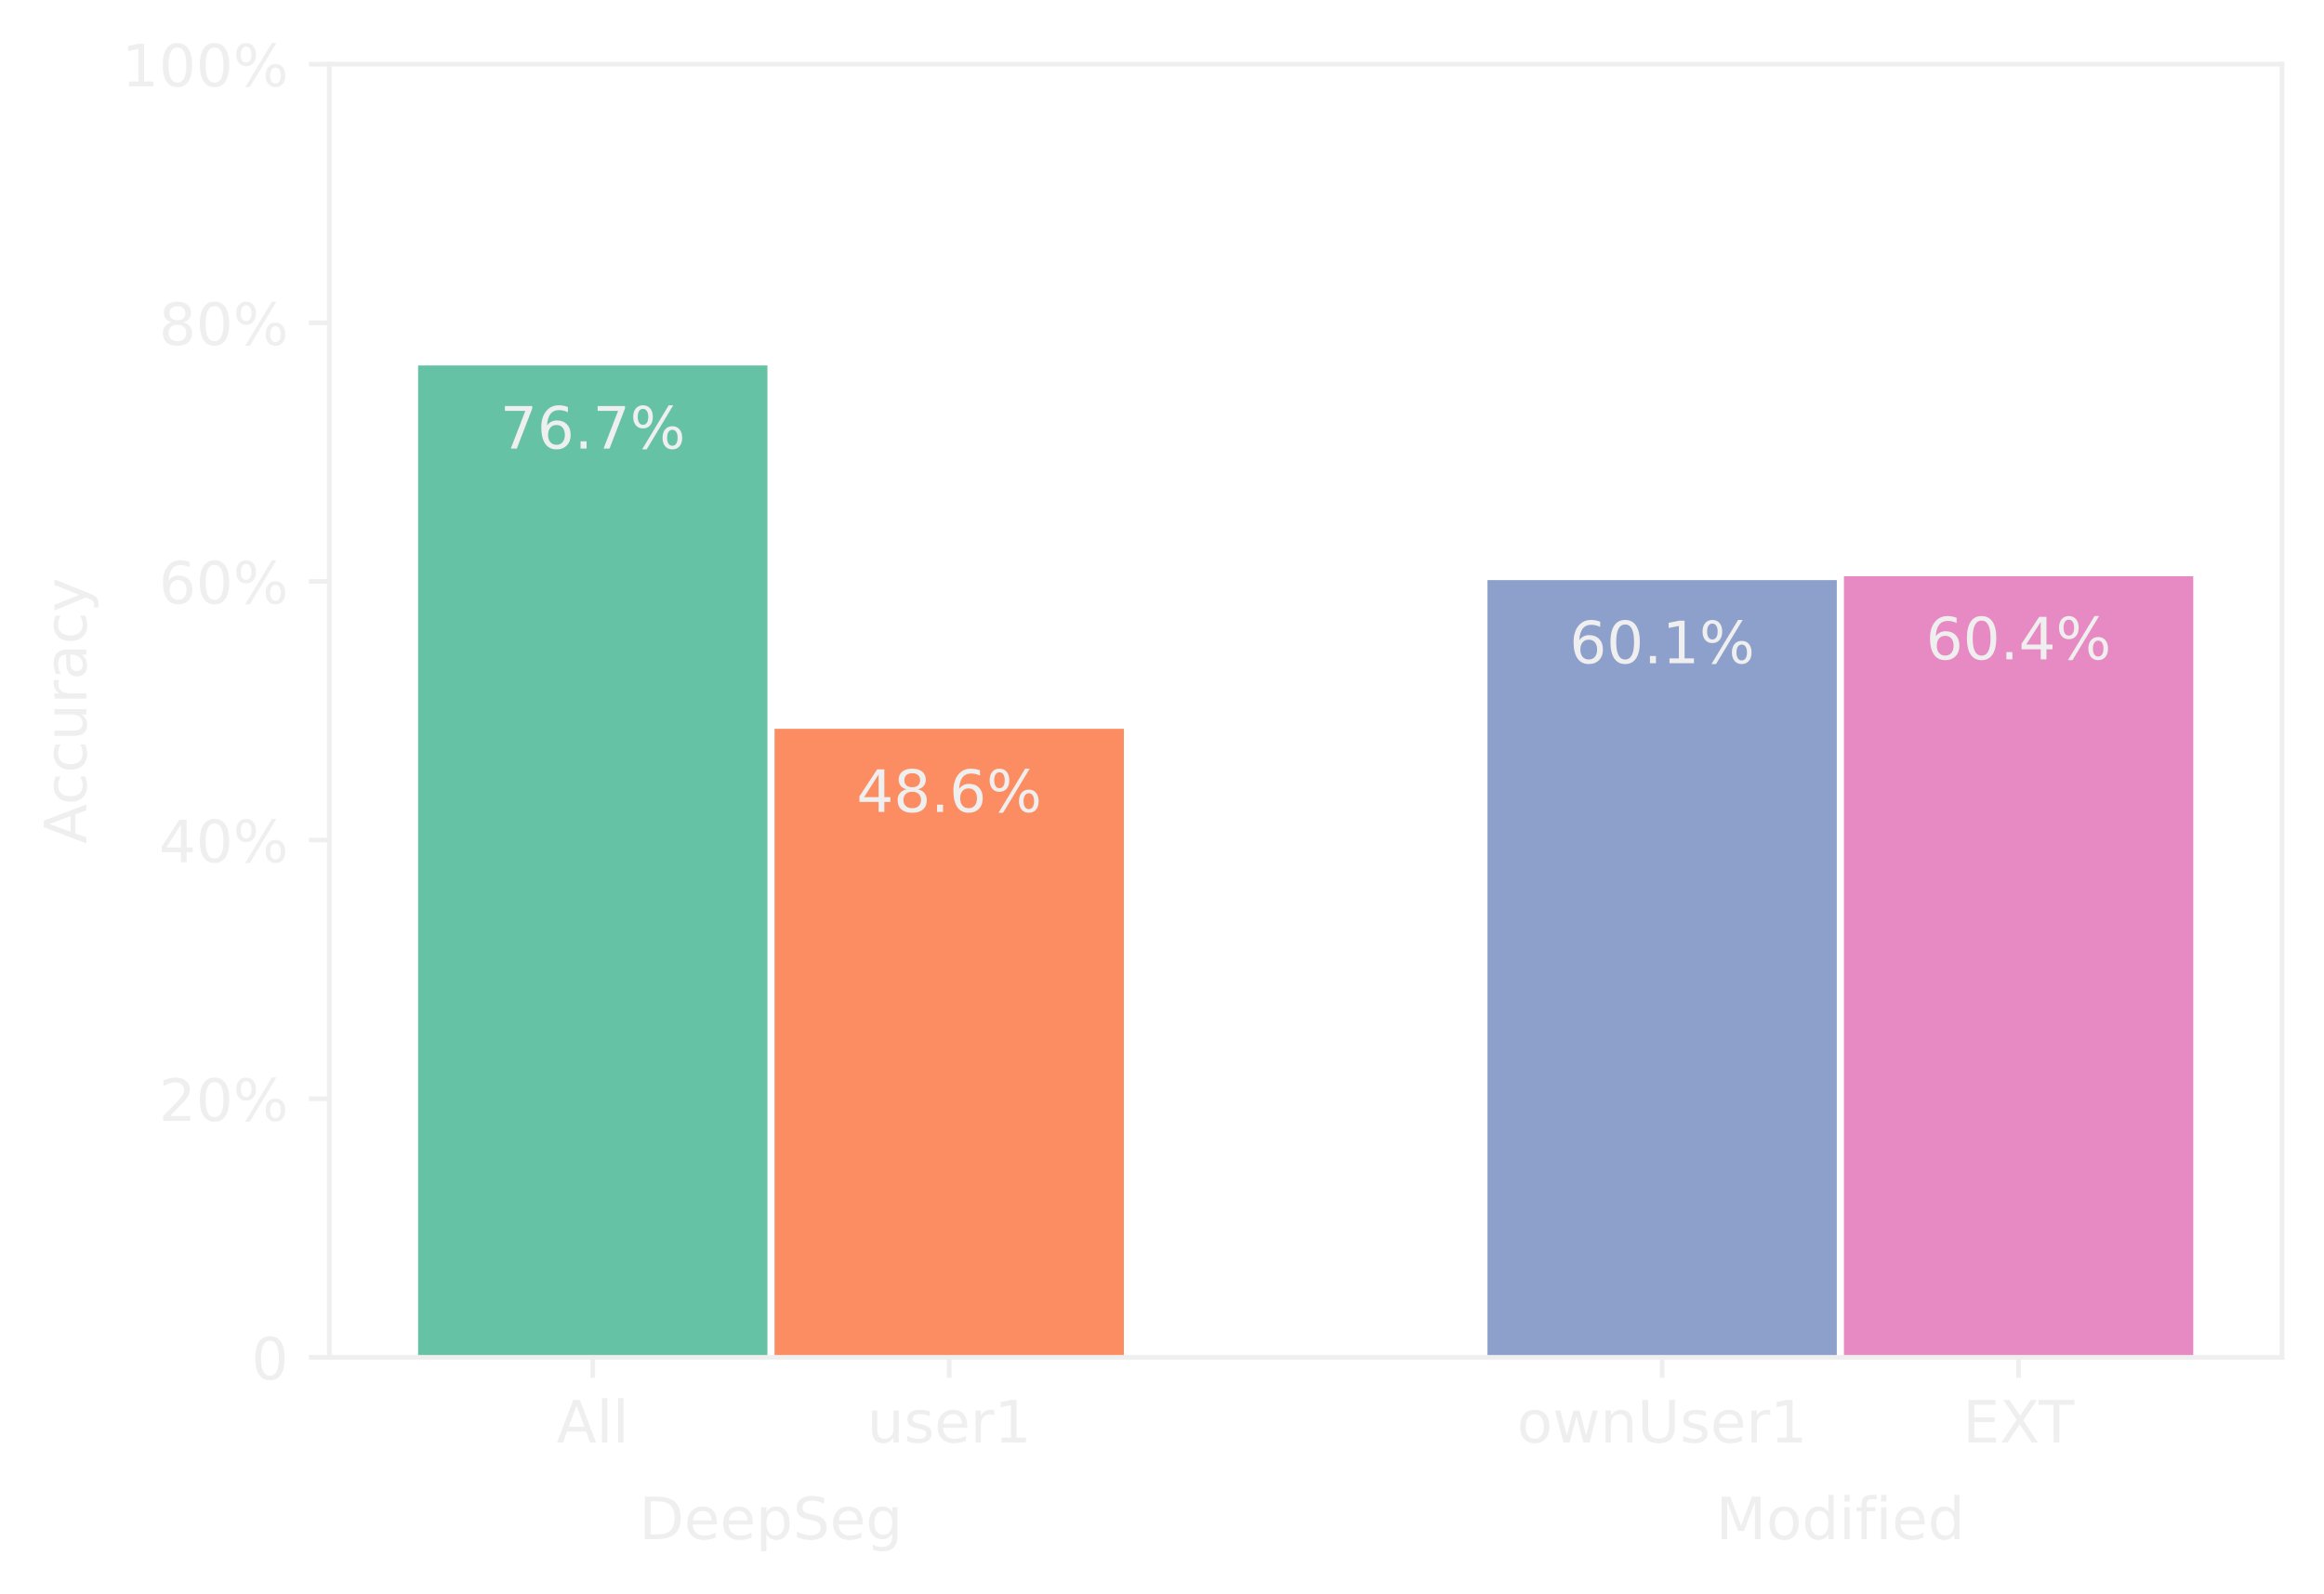
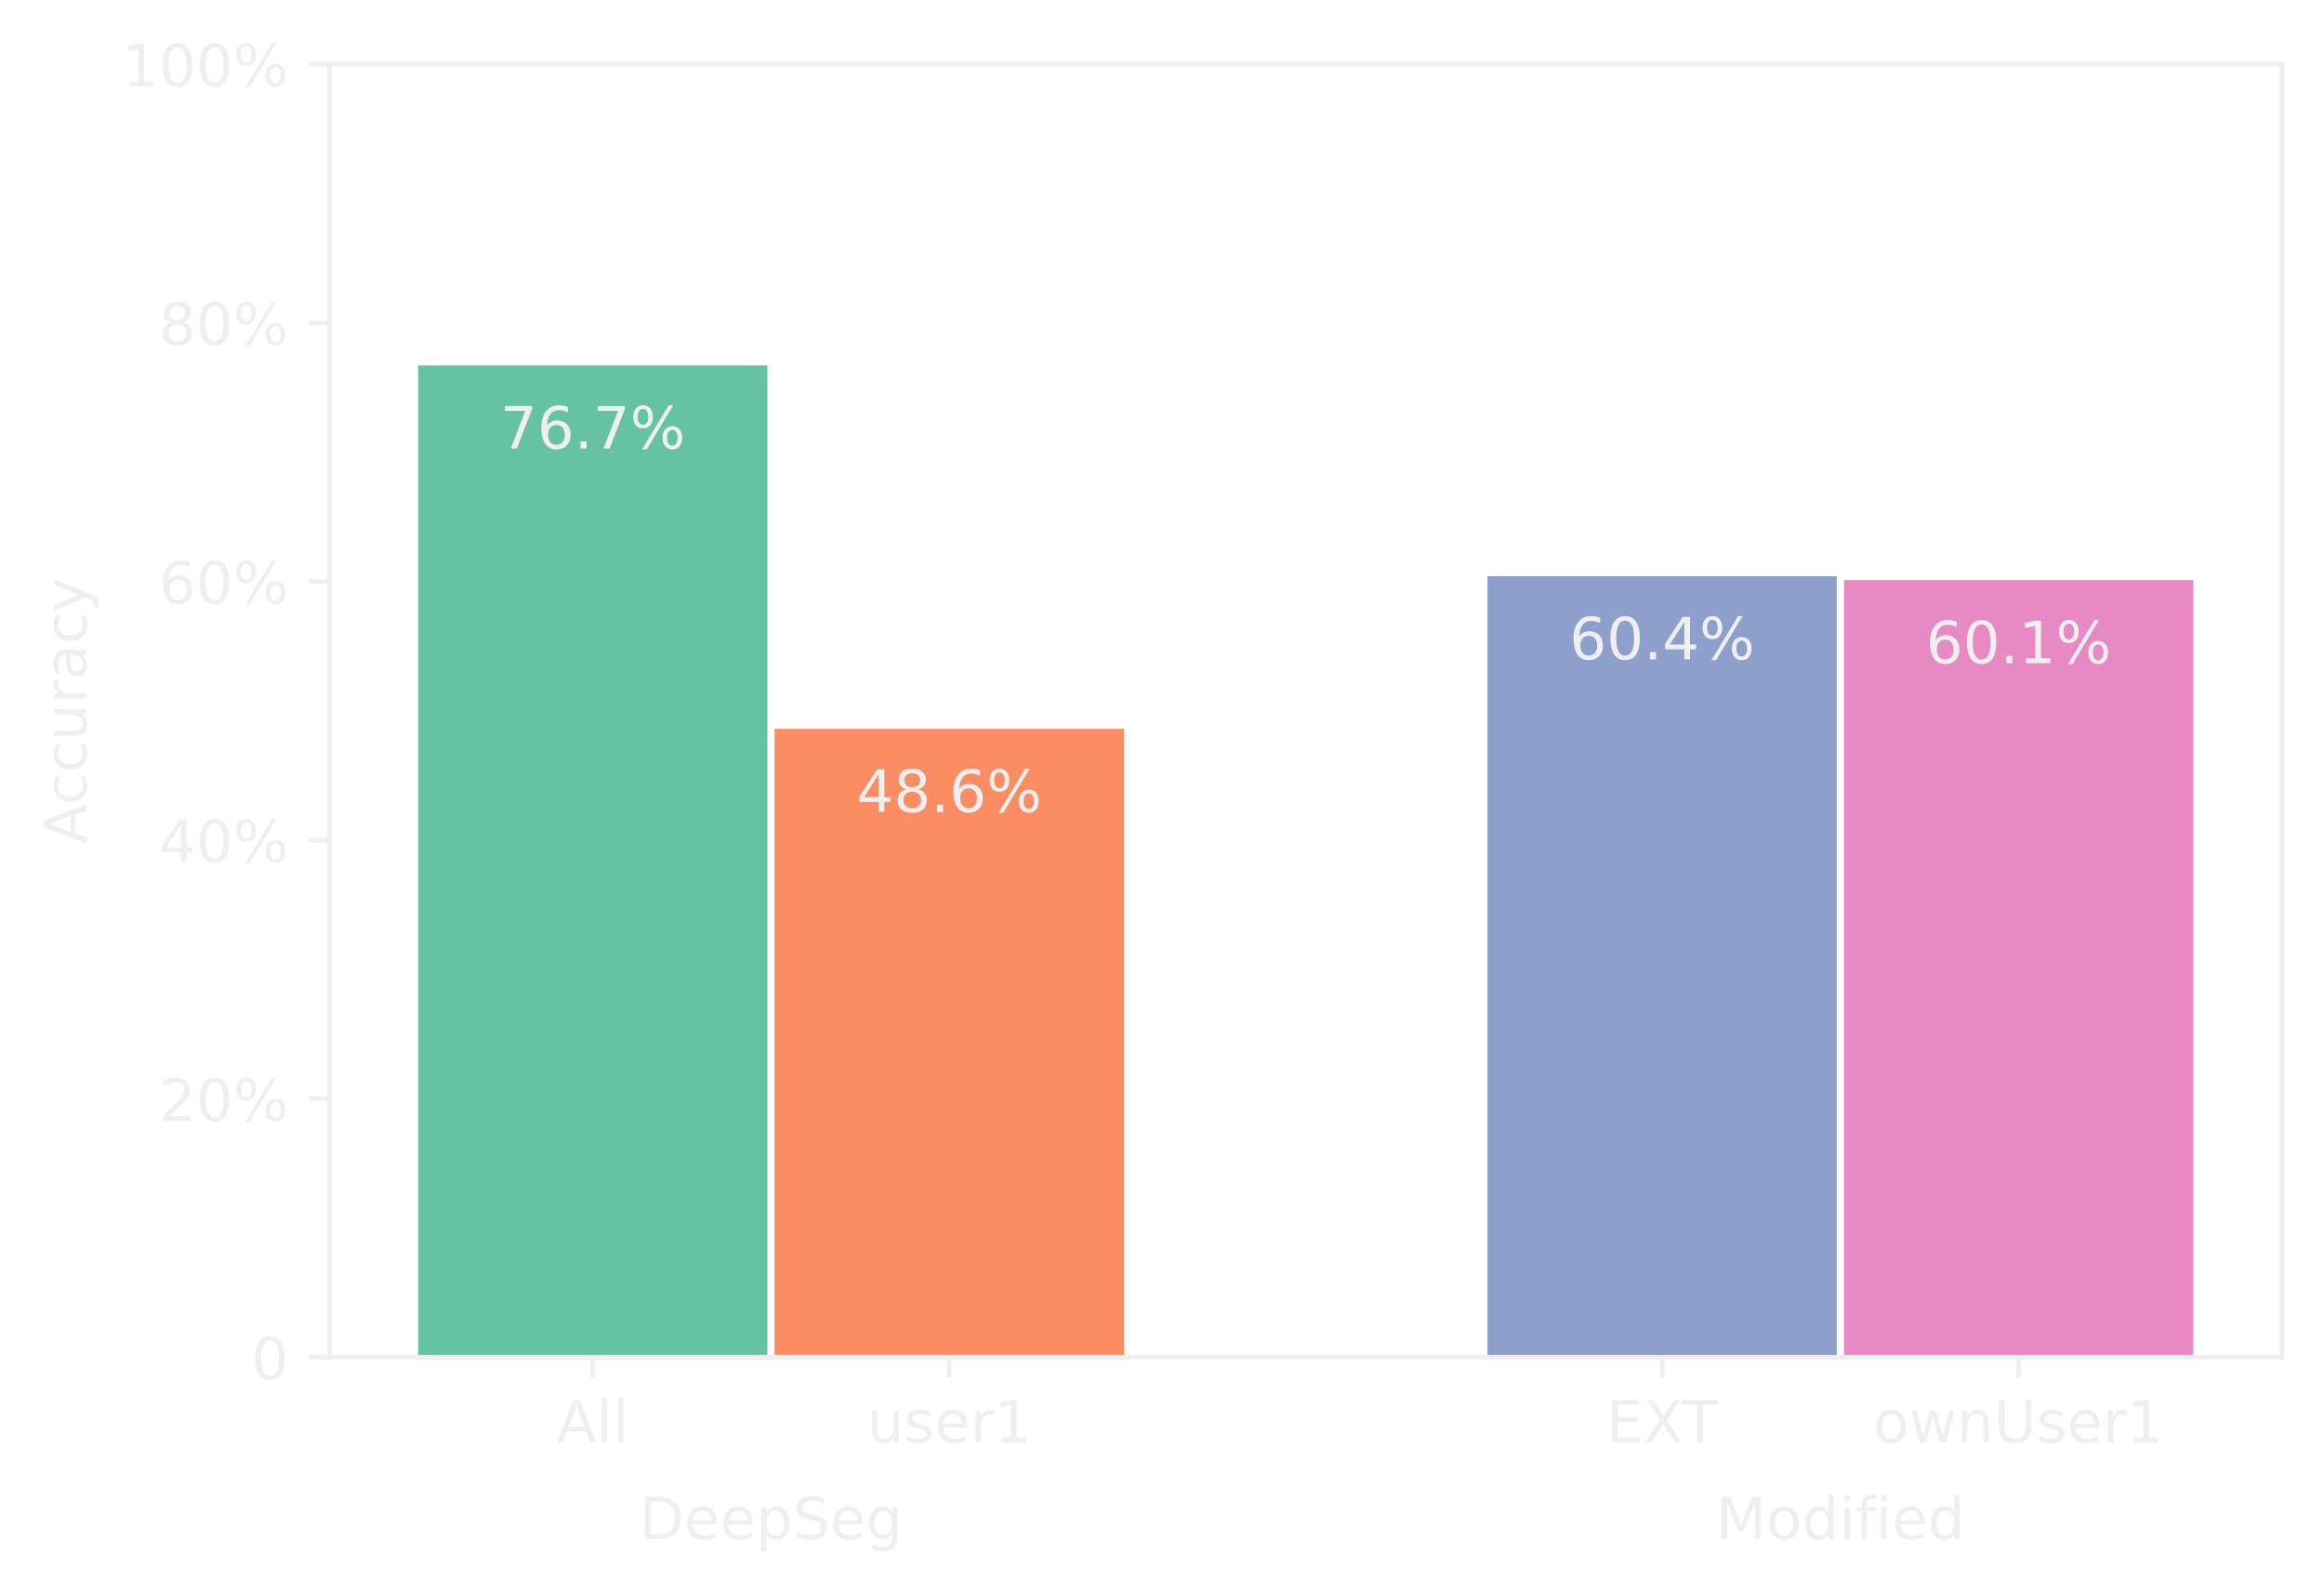
<svg xmlns="http://www.w3.org/2000/svg" xmlns:xlink="http://www.w3.org/1999/xlink" width="398.467pt" height="273.223pt" viewBox="0 0 398.467 273.223" version="1.1">
  <defs>
    <style type="text/css">*{stroke-linejoin: round; stroke-linecap: butt}</style>
  </defs>
  <g id="figure_1">
    <g id="patch_1">
      <path d="M 0 273.223  L 398.467 273.223  L 398.467 0  L 0 0  L 0 273.223  z " style="fill: none" />
    </g>
    <g id="axes_1">
      <g id="patch_2">
        <path d="M 56.467 232.759  L 391.267 232.759  L 391.267 10.999  L 56.467 10.999  L 56.467 232.759  z " style="fill: none" />
      </g>
      <g id="patch_3">
-         <path d="M 71.685 232.759  L 131.58 232.759  L 131.58 62.669  L 71.685 62.669  z " clip-path="url(#p7576f3a1d2)" style="fill: #66c2a5" />
+         <path d="M 71.685 232.759  L 131.58 232.759  L 131.58 62.669  L 71.685 62.669  z " clip-path="url(#pbd9fec1c4c)" style="fill: #66c2a5" />
      </g>
      <g id="patch_4">
-         <path d="M 132.803 232.759  L 192.697 232.759  L 192.697 124.984  L 132.803 124.984  z " clip-path="url(#p7576f3a1d2)" style="fill: #fc8d62" />
+         <path d="M 132.803 232.759  L 192.697 232.759  L 192.697 124.984  L 132.803 124.984  z " clip-path="url(#pbd9fec1c4c)" style="fill: #fc8d62" />
      </g>
      <g id="patch_5">
-         <path d="M 255.037 232.759  L 314.932 232.759  L 314.932 99.481  L 255.037 99.481  z " clip-path="url(#p7576f3a1d2)" style="fill: #8da0cb" />
+         <path d="M 255.037 232.759  L 314.932 232.759  L 314.932 98.816  L 255.037 98.816  z " clip-path="url(#pbd9fec1c4c)" style="fill: #8da0cb" />
      </g>
      <g id="patch_6">
-         <path d="M 316.154 232.759  L 376.049 232.759  L 376.049 98.816  L 316.154 98.816  z " clip-path="url(#p7576f3a1d2)" style="fill: #e78ac3" />
+         <path d="M 316.154 232.759  L 376.049 232.759  L 376.049 99.481  L 316.154 99.481  z " clip-path="url(#pbd9fec1c4c)" style="fill: #e78ac3" />
      </g>
      <g id="matplotlib.axis_1">
        <g id="xtick_1">
          <g id="line2d_1">
            <defs>
-               <path id="m9a7ffd6e57" d="M 0 0  L 0 3.5  " style="stroke: #efefef; stroke-width: 0.8" />
+               <path id="m634dc40b06" d="M 0 0  L 0 3.5  " style="stroke: #efefef; stroke-width: 0.8" />
            </defs>
            <g>
-               <use xlink:href="#m9a7ffd6e57" x="101.633" y="232.759" style="fill: #efefef; stroke: #efefef; stroke-width: 0.8" />
+               <use xlink:href="#m634dc40b06" x="101.633" y="232.759" style="fill: #efefef; stroke: #efefef; stroke-width: 0.8" />
            </g>
          </g>
          <g id="text_1">
            <g style="fill: #efefef" transform="translate(95.43436 247.3577) scale(0.1 -0.1)">
              <defs>
                <path id="DejaVuSans-41" d="M 2188 4044  L 1331 1722  L 3047 1722  L 2188 4044  z M 1831 4666  L 2547 4666  L 4325 0  L 3669 0  L 3244 1197  L 1141 1197  L 716 0  L 50 0  L 1831 4666  z " transform="scale(0.015625)" />
                <path id="DejaVuSans-6c" d="M 603 4863  L 1178 4863  L 1178 0  L 603 0  L 603 4863  z " transform="scale(0.015625)" />
              </defs>
              <use xlink:href="#DejaVuSans-41" />
              <use xlink:href="#DejaVuSans-6c" x="68.408" />
              <use xlink:href="#DejaVuSans-6c" x="96.191" />
            </g>
          </g>
        </g>
        <g id="xtick_2">
          <g id="line2d_2">
            <g>
-               <use xlink:href="#m9a7ffd6e57" x="162.75" y="232.759" style="fill: #efefef; stroke: #efefef; stroke-width: 0.8" />
+               <use xlink:href="#m634dc40b06" x="162.75" y="232.759" style="fill: #efefef; stroke: #efefef; stroke-width: 0.8" />
            </g>
          </g>
          <g id="text_2">
            <g style="fill: #efefef" transform="translate(148.6633 247.3577) scale(0.1 -0.1)">
              <defs>
                <path id="DejaVuSans-75" d="M 544 1381  L 544 3500  L 1119 3500  L 1119 1403  Q 1119 906 1312 657  Q 1506 409 1894 409  Q 2359 409 2629 706  Q 2900 1003 2900 1516  L 2900 3500  L 3475 3500  L 3475 0  L 2900 0  L 2900 538  Q 2691 219 2414 64  Q 2138 -91 1772 -91  Q 1169 -91 856 284  Q 544 659 544 1381  z M 1991 3584  L 1991 3584  z " transform="scale(0.015625)" />
                <path id="DejaVuSans-73" d="M 2834 3397  L 2834 2853  Q 2591 2978 2328 3040  Q 2066 3103 1784 3103  Q 1356 3103 1142 2972  Q 928 2841 928 2578  Q 928 2378 1081 2264  Q 1234 2150 1697 2047  L 1894 2003  Q 2506 1872 2764 1633  Q 3022 1394 3022 966  Q 3022 478 2636 193  Q 2250 -91 1575 -91  Q 1294 -91 989 -36  Q 684 19 347 128  L 347 722  Q 666 556 975 473  Q 1284 391 1588 391  Q 1994 391 2212 530  Q 2431 669 2431 922  Q 2431 1156 2273 1281  Q 2116 1406 1581 1522  L 1381 1569  Q 847 1681 609 1914  Q 372 2147 372 2553  Q 372 3047 722 3315  Q 1072 3584 1716 3584  Q 2034 3584 2315 3537  Q 2597 3491 2834 3397  z " transform="scale(0.015625)" />
                <path id="DejaVuSans-65" d="M 3597 1894  L 3597 1613  L 953 1613  Q 991 1019 1311 708  Q 1631 397 2203 397  Q 2534 397 2845 478  Q 3156 559 3463 722  L 3463 178  Q 3153 47 2828 -22  Q 2503 -91 2169 -91  Q 1331 -91 842 396  Q 353 884 353 1716  Q 353 2575 817 3079  Q 1281 3584 2069 3584  Q 2775 3584 3186 3129  Q 3597 2675 3597 1894  z M 3022 2063  Q 3016 2534 2758 2815  Q 2500 3097 2075 3097  Q 1594 3097 1305 2825  Q 1016 2553 972 2059  L 3022 2063  z " transform="scale(0.015625)" />
                <path id="DejaVuSans-72" d="M 2631 2963  Q 2534 3019 2420 3045  Q 2306 3072 2169 3072  Q 1681 3072 1420 2755  Q 1159 2438 1159 1844  L 1159 0  L 581 0  L 581 3500  L 1159 3500  L 1159 2956  Q 1341 3275 1631 3429  Q 1922 3584 2338 3584  Q 2397 3584 2469 3576  Q 2541 3569 2628 3553  L 2631 2963  z " transform="scale(0.015625)" />
                <path id="DejaVuSans-31" d="M 794 531  L 1825 531  L 1825 4091  L 703 3866  L 703 4441  L 1819 4666  L 2450 4666  L 2450 531  L 3481 531  L 3481 0  L 794 0  L 794 531  z " transform="scale(0.015625)" />
              </defs>
              <use xlink:href="#DejaVuSans-75" />
              <use xlink:href="#DejaVuSans-73" x="63.379" />
              <use xlink:href="#DejaVuSans-65" x="115.479" />
              <use xlink:href="#DejaVuSans-72" x="177.002" />
              <use xlink:href="#DejaVuSans-31" x="218.115" />
            </g>
          </g>
        </g>
        <g id="xtick_3">
          <g id="line2d_3">
            <g>
-               <use xlink:href="#m9a7ffd6e57" x="284.984" y="232.759" style="fill: #efefef; stroke: #efefef; stroke-width: 0.8" />
+               <use xlink:href="#m634dc40b06" x="284.984" y="232.759" style="fill: #efefef; stroke: #efefef; stroke-width: 0.8" />
            </g>
          </g>
          <g id="text_3">
-             <g style="fill: #efefef" transform="translate(260.0899 247.3577) scale(0.1 -0.1)">
+             <g style="fill: #efefef" transform="translate(275.4336 247.3577) scale(0.1 -0.1)">
+               <defs>
+                 <path id="DejaVuSans-45" d="M 628 4666  L 3578 4666  L 3578 4134  L 1259 4134  L 1259 2753  L 3481 2753  L 3481 2222  L 1259 2222  L 1259 531  L 3634 531  L 3634 0  L 628 0  L 628 4666  z " transform="scale(0.015625)" />
+                 <path id="DejaVuSans-58" d="M 403 4666  L 1081 4666  L 2241 2931  L 3406 4666  L 4084 4666  L 2584 2425  L 4184 0  L 3506 0  L 2194 1984  L 872 0  L 191 0  L 1856 2491  L 403 4666  z " transform="scale(0.015625)" />
+                 <path id="DejaVuSans-54" d="M -19 4666  L 3928 4666  L 3928 4134  L 2272 4134  L 2272 0  L 1638 0  L 1638 4134  L -19 4134  L -19 4666  z " transform="scale(0.015625)" />
+               </defs>
+               <use xlink:href="#DejaVuSans-45" />
+               <use xlink:href="#DejaVuSans-58" x="63.184" />
+               <use xlink:href="#DejaVuSans-54" x="129.939" />
+             </g>
+           </g>
+         </g>
+         <g id="xtick_4">
+           <g id="line2d_4">
+             <g>
+               <use xlink:href="#m634dc40b06" x="346.102" y="232.759" style="fill: #efefef; stroke: #efefef; stroke-width: 0.8" />
+             </g>
+           </g>
+           <g id="text_4">
+             <g style="fill: #efefef" transform="translate(321.207 247.3577) scale(0.1 -0.1)">
              <defs>
                <path id="DejaVuSans-6f" d="M 1959 3097  Q 1497 3097 1228 2736  Q 959 2375 959 1747  Q 959 1119 1226 758  Q 1494 397 1959 397  Q 2419 397 2687 759  Q 2956 1122 2956 1747  Q 2956 2369 2687 2733  Q 2419 3097 1959 3097  z M 1959 3584  Q 2709 3584 3137 3096  Q 3566 2609 3566 1747  Q 3566 888 3137 398  Q 2709 -91 1959 -91  Q 1206 -91 779 398  Q 353 888 353 1747  Q 353 2609 779 3096  Q 1206 3584 1959 3584  z " transform="scale(0.015625)" />
                <path id="DejaVuSans-77" d="M 269 3500  L 844 3500  L 1563 769  L 2278 3500  L 2956 3500  L 3675 769  L 4391 3500  L 4966 3500  L 4050 0  L 3372 0  L 2619 2869  L 1863 0  L 1184 0  L 269 3500  z " transform="scale(0.015625)" />
                <path id="DejaVuSans-6e" d="M 3513 2113  L 3513 0  L 2938 0  L 2938 2094  Q 2938 2591 2744 2837  Q 2550 3084 2163 3084  Q 1697 3084 1428 2787  Q 1159 2491 1159 1978  L 1159 0  L 581 0  L 581 3500  L 1159 3500  L 1159 2956  Q 1366 3272 1645 3428  Q 1925 3584 2291 3584  Q 2894 3584 3203 3211  Q 3513 2838 3513 2113  z " transform="scale(0.015625)" />
                <path id="DejaVuSans-55" d="M 556 4666  L 1191 4666  L 1191 1831  Q 1191 1081 1462 751  Q 1734 422 2344 422  Q 2950 422 3222 751  Q 3494 1081 3494 1831  L 3494 4666  L 4128 4666  L 4128 1753  Q 4128 841 3676 375  Q 3225 -91 2344 -91  Q 1459 -91 1007 375  Q 556 841 556 1753  L 556 4666  z " transform="scale(0.015625)" />
              </defs>
              <use xlink:href="#DejaVuSans-6f" />
              <use xlink:href="#DejaVuSans-77" x="61.182" />
              <use xlink:href="#DejaVuSans-6e" x="142.969" />
              <use xlink:href="#DejaVuSans-55" x="206.348" />
              <use xlink:href="#DejaVuSans-73" x="279.541" />
              <use xlink:href="#DejaVuSans-65" x="331.641" />
              <use xlink:href="#DejaVuSans-72" x="393.164" />
              <use xlink:href="#DejaVuSans-31" x="434.277" />
            </g>
          </g>
        </g>
-         <g id="xtick_4">
-           <g id="line2d_4">
-             <g>
-               <use xlink:href="#m9a7ffd6e57" x="346.102" y="232.759" style="fill: #efefef; stroke: #efefef; stroke-width: 0.8" />
-             </g>
-           </g>
-           <g id="text_4">
-             <g style="fill: #efefef" transform="translate(336.5508 247.3577) scale(0.1 -0.1)">
-               <defs>
-                 <path id="DejaVuSans-45" d="M 628 4666  L 3578 4666  L 3578 4134  L 1259 4134  L 1259 2753  L 3481 2753  L 3481 2222  L 1259 2222  L 1259 531  L 3634 531  L 3634 0  L 628 0  L 628 4666  z " transform="scale(0.015625)" />
-                 <path id="DejaVuSans-58" d="M 403 4666  L 1081 4666  L 2241 2931  L 3406 4666  L 4084 4666  L 2584 2425  L 4184 0  L 3506 0  L 2194 1984  L 872 0  L 191 0  L 1856 2491  L 403 4666  z " transform="scale(0.015625)" />
-                 <path id="DejaVuSans-54" d="M -19 4666  L 3928 4666  L 3928 4134  L 2272 4134  L 2272 0  L 1638 0  L 1638 4134  L -19 4134  L -19 4666  z " transform="scale(0.015625)" />
-               </defs>
-               <use xlink:href="#DejaVuSans-45" />
-               <use xlink:href="#DejaVuSans-58" x="63.184" />
-               <use xlink:href="#DejaVuSans-54" x="129.939" />
-             </g>
-           </g>
-         </g>
      </g>
      <g id="matplotlib.axis_2">
        <g id="ytick_1">
          <g id="line2d_5">
            <defs>
-               <path id="mdb0d9bb4c4" d="M 0 0  L -3.5 0  " style="stroke: #efefef; stroke-width: 0.8" />
+               <path id="m11c9fe4914" d="M 0 0  L -3.5 0  " style="stroke: #efefef; stroke-width: 0.8" />
            </defs>
            <g>
-               <use xlink:href="#mdb0d9bb4c4" x="56.467" y="232.759" style="fill: #efefef; stroke: #efefef; stroke-width: 0.8" />
+               <use xlink:href="#m11c9fe4914" x="56.467" y="232.759" style="fill: #efefef; stroke: #efefef; stroke-width: 0.8" />
            </g>
          </g>
          <g id="text_5">
            <g style="fill: #efefef" transform="translate(43.10469 236.5584) scale(0.1 -0.1)">
              <defs>
                <path id="DejaVuSans-30" d="M 2034 4250  Q 1547 4250 1301 3770  Q 1056 3291 1056 2328  Q 1056 1369 1301 889  Q 1547 409 2034 409  Q 2525 409 2770 889  Q 3016 1369 3016 2328  Q 3016 3291 2770 3770  Q 2525 4250 2034 4250  z M 2034 4750  Q 2819 4750 3233 4129  Q 3647 3509 3647 2328  Q 3647 1150 3233 529  Q 2819 -91 2034 -91  Q 1250 -91 836 529  Q 422 1150 422 2328  Q 422 3509 836 4129  Q 1250 4750 2034 4750  z " transform="scale(0.015625)" />
              </defs>
              <use xlink:href="#DejaVuSans-30" />
            </g>
          </g>
        </g>
        <g id="ytick_2">
          <g id="line2d_6">
            <g>
-               <use xlink:href="#mdb0d9bb4c4" x="56.467" y="188.407" style="fill: #efefef; stroke: #efefef; stroke-width: 0.8" />
+               <use xlink:href="#m11c9fe4914" x="56.467" y="188.407" style="fill: #efefef; stroke: #efefef; stroke-width: 0.8" />
            </g>
          </g>
          <g id="text_6">
            <g style="fill: #efefef" transform="translate(27.24063 192.2064) scale(0.1 -0.1)">
              <defs>
                <path id="DejaVuSans-32" d="M 1228 531  L 3431 531  L 3431 0  L 469 0  L 469 531  Q 828 903 1448 1529  Q 2069 2156 2228 2338  Q 2531 2678 2651 2914  Q 2772 3150 2772 3378  Q 2772 3750 2511 3984  Q 2250 4219 1831 4219  Q 1534 4219 1204 4116  Q 875 4013 500 3803  L 500 4441  Q 881 4594 1212 4672  Q 1544 4750 1819 4750  Q 2544 4750 2975 4387  Q 3406 4025 3406 3419  Q 3406 3131 3298 2873  Q 3191 2616 2906 2266  Q 2828 2175 2409 1742  Q 1991 1309 1228 531  z " transform="scale(0.015625)" />
                <path id="DejaVuSans-25" d="M 4653 2053  Q 4381 2053 4226 1822  Q 4072 1591 4072 1178  Q 4072 772 4226 539  Q 4381 306 4653 306  Q 4919 306 5073 539  Q 5228 772 5228 1178  Q 5228 1588 5073 1820  Q 4919 2053 4653 2053  z M 4653 2450  Q 5147 2450 5437 2106  Q 5728 1763 5728 1178  Q 5728 594 5436 251  Q 5144 -91 4653 -91  Q 4153 -91 3862 251  Q 3572 594 3572 1178  Q 3572 1766 3864 2108  Q 4156 2450 4653 2450  z M 1428 4353  Q 1159 4353 1004 4120  Q 850 3888 850 3481  Q 850 3069 1003 2837  Q 1156 2606 1428 2606  Q 1700 2606 1854 2837  Q 2009 3069 2009 3481  Q 2009 3884 1853 4118  Q 1697 4353 1428 4353  z M 4250 4750  L 4750 4750  L 1831 -91  L 1331 -91  L 4250 4750  z M 1428 4750  Q 1922 4750 2215 4408  Q 2509 4066 2509 3481  Q 2509 2891 2217 2550  Q 1925 2209 1428 2209  Q 931 2209 642 2551  Q 353 2894 353 3481  Q 353 4063 643 4406  Q 934 4750 1428 4750  z " transform="scale(0.015625)" />
              </defs>
              <use xlink:href="#DejaVuSans-32" />
              <use xlink:href="#DejaVuSans-30" x="63.623" />
              <use xlink:href="#DejaVuSans-25" x="127.246" />
            </g>
          </g>
        </g>
        <g id="ytick_3">
          <g id="line2d_7">
            <g>
-               <use xlink:href="#mdb0d9bb4c4" x="56.467" y="144.055" style="fill: #efefef; stroke: #efefef; stroke-width: 0.8" />
+               <use xlink:href="#m11c9fe4914" x="56.467" y="144.055" style="fill: #efefef; stroke: #efefef; stroke-width: 0.8" />
            </g>
          </g>
          <g id="text_7">
            <g style="fill: #efefef" transform="translate(27.24063 147.8544) scale(0.1 -0.1)">
              <defs>
                <path id="DejaVuSans-34" d="M 2419 4116  L 825 1625  L 2419 1625  L 2419 4116  z M 2253 4666  L 3047 4666  L 3047 1625  L 3713 1625  L 3713 1100  L 3047 1100  L 3047 0  L 2419 0  L 2419 1100  L 313 1100  L 313 1709  L 2253 4666  z " transform="scale(0.015625)" />
              </defs>
              <use xlink:href="#DejaVuSans-34" />
              <use xlink:href="#DejaVuSans-30" x="63.623" />
              <use xlink:href="#DejaVuSans-25" x="127.246" />
            </g>
          </g>
        </g>
        <g id="ytick_4">
          <g id="line2d_8">
            <g>
-               <use xlink:href="#mdb0d9bb4c4" x="56.467" y="99.703" style="fill: #efefef; stroke: #efefef; stroke-width: 0.8" />
+               <use xlink:href="#m11c9fe4914" x="56.467" y="99.703" style="fill: #efefef; stroke: #efefef; stroke-width: 0.8" />
            </g>
          </g>
          <g id="text_8">
            <g style="fill: #efefef" transform="translate(27.24063 103.5024) scale(0.1 -0.1)">
              <defs>
                <path id="DejaVuSans-36" d="M 2113 2584  Q 1688 2584 1439 2293  Q 1191 2003 1191 1497  Q 1191 994 1439 701  Q 1688 409 2113 409  Q 2538 409 2786 701  Q 3034 994 3034 1497  Q 3034 2003 2786 2293  Q 2538 2584 2113 2584  z M 3366 4563  L 3366 3988  Q 3128 4100 2886 4159  Q 2644 4219 2406 4219  Q 1781 4219 1451 3797  Q 1122 3375 1075 2522  Q 1259 2794 1537 2939  Q 1816 3084 2150 3084  Q 2853 3084 3261 2657  Q 3669 2231 3669 1497  Q 3669 778 3244 343  Q 2819 -91 2113 -91  Q 1303 -91 875 529  Q 447 1150 447 2328  Q 447 3434 972 4092  Q 1497 4750 2381 4750  Q 2619 4750 2861 4703  Q 3103 4656 3366 4563  z " transform="scale(0.015625)" />
              </defs>
              <use xlink:href="#DejaVuSans-36" />
              <use xlink:href="#DejaVuSans-30" x="63.623" />
              <use xlink:href="#DejaVuSans-25" x="127.246" />
            </g>
          </g>
        </g>
        <g id="ytick_5">
          <g id="line2d_9">
            <g>
-               <use xlink:href="#mdb0d9bb4c4" x="56.467" y="55.351" style="fill: #efefef; stroke: #efefef; stroke-width: 0.8" />
+               <use xlink:href="#m11c9fe4914" x="56.467" y="55.351" style="fill: #efefef; stroke: #efefef; stroke-width: 0.8" />
            </g>
          </g>
          <g id="text_9">
            <g style="fill: #efefef" transform="translate(27.24063 59.15044) scale(0.1 -0.1)">
              <defs>
                <path id="DejaVuSans-38" d="M 2034 2216  Q 1584 2216 1326 1975  Q 1069 1734 1069 1313  Q 1069 891 1326 650  Q 1584 409 2034 409  Q 2484 409 2743 651  Q 3003 894 3003 1313  Q 3003 1734 2745 1975  Q 2488 2216 2034 2216  z M 1403 2484  Q 997 2584 770 2862  Q 544 3141 544 3541  Q 544 4100 942 4425  Q 1341 4750 2034 4750  Q 2731 4750 3128 4425  Q 3525 4100 3525 3541  Q 3525 3141 3298 2862  Q 3072 2584 2669 2484  Q 3125 2378 3379 2068  Q 3634 1759 3634 1313  Q 3634 634 3220 271  Q 2806 -91 2034 -91  Q 1263 -91 848 271  Q 434 634 434 1313  Q 434 1759 690 2068  Q 947 2378 1403 2484  z M 1172 3481  Q 1172 3119 1398 2916  Q 1625 2713 2034 2713  Q 2441 2713 2670 2916  Q 2900 3119 2900 3481  Q 2900 3844 2670 4047  Q 2441 4250 2034 4250  Q 1625 4250 1398 4047  Q 1172 3844 1172 3481  z " transform="scale(0.015625)" />
              </defs>
              <use xlink:href="#DejaVuSans-38" />
              <use xlink:href="#DejaVuSans-30" x="63.623" />
              <use xlink:href="#DejaVuSans-25" x="127.246" />
            </g>
          </g>
        </g>
        <g id="ytick_6">
          <g id="line2d_10">
            <g>
-               <use xlink:href="#mdb0d9bb4c4" x="56.467" y="10.999" style="fill: #efefef; stroke: #efefef; stroke-width: 0.8" />
+               <use xlink:href="#m11c9fe4914" x="56.467" y="10.999" style="fill: #efefef; stroke: #efefef; stroke-width: 0.8" />
            </g>
          </g>
          <g id="text_10">
            <g style="fill: #efefef" transform="translate(20.87813 14.79844) scale(0.1 -0.1)">
              <use xlink:href="#DejaVuSans-31" />
              <use xlink:href="#DejaVuSans-30" x="63.623" />
              <use xlink:href="#DejaVuSans-30" x="127.246" />
              <use xlink:href="#DejaVuSans-25" x="190.869" />
            </g>
          </g>
        </g>
        <g id="text_11">
          <g style="fill: #efefef" transform="translate(14.79844 144.7073) rotate(-90) scale(0.1 -0.1)">
            <defs>
              <path id="DejaVuSans-63" d="M 3122 3366  L 3122 2828  Q 2878 2963 2633 3030  Q 2388 3097 2138 3097  Q 1578 3097 1268 2742  Q 959 2388 959 1747  Q 959 1106 1268 751  Q 1578 397 2138 397  Q 2388 397 2633 464  Q 2878 531 3122 666  L 3122 134  Q 2881 22 2623 -34  Q 2366 -91 2075 -91  Q 1284 -91 818 406  Q 353 903 353 1747  Q 353 2603 823 3093  Q 1294 3584 2113 3584  Q 2378 3584 2631 3529  Q 2884 3475 3122 3366  z " transform="scale(0.015625)" />
              <path id="DejaVuSans-61" d="M 2194 1759  Q 1497 1759 1228 1600  Q 959 1441 959 1056  Q 959 750 1161 570  Q 1363 391 1709 391  Q 2188 391 2477 730  Q 2766 1069 2766 1631  L 2766 1759  L 2194 1759  z M 3341 1997  L 3341 0  L 2766 0  L 2766 531  Q 2569 213 2275 61  Q 1981 -91 1556 -91  Q 1019 -91 701 211  Q 384 513 384 1019  Q 384 1609 779 1909  Q 1175 2209 1959 2209  L 2766 2209  L 2766 2266  Q 2766 2663 2505 2880  Q 2244 3097 1772 3097  Q 1472 3097 1187 3025  Q 903 2953 641 2809  L 641 3341  Q 956 3463 1253 3523  Q 1550 3584 1831 3584  Q 2591 3584 2966 3190  Q 3341 2797 3341 1997  z " transform="scale(0.015625)" />
              <path id="DejaVuSans-79" d="M 2059 -325  Q 1816 -950 1584 -1140  Q 1353 -1331 966 -1331  L 506 -1331  L 506 -850  L 844 -850  Q 1081 -850 1212 -737  Q 1344 -625 1503 -206  L 1606 56  L 191 3500  L 800 3500  L 1894 763  L 2988 3500  L 3597 3500  L 2059 -325  z " transform="scale(0.015625)" />
            </defs>
            <use xlink:href="#DejaVuSans-41" />
            <use xlink:href="#DejaVuSans-63" x="66.658" />
            <use xlink:href="#DejaVuSans-63" x="121.639" />
            <use xlink:href="#DejaVuSans-75" x="176.619" />
            <use xlink:href="#DejaVuSans-72" x="239.998" />
            <use xlink:href="#DejaVuSans-61" x="281.111" />
            <use xlink:href="#DejaVuSans-63" x="342.391" />
            <use xlink:href="#DejaVuSans-79" x="397.371" />
          </g>
        </g>
      </g>
      <g id="patch_7">
        <path d="M 56.467 232.759  L 56.467 10.999  " style="fill: none; stroke: #efefef; stroke-width: 0.8; stroke-linejoin: miter; stroke-linecap: square" />
      </g>
      <g id="patch_8">
        <path d="M 391.267 232.759  L 391.267 10.999  " style="fill: none; stroke: #efefef; stroke-width: 0.8; stroke-linejoin: miter; stroke-linecap: square" />
      </g>
      <g id="patch_9">
        <path d="M 56.467 232.759  L 391.267 232.759  " style="fill: none; stroke: #efefef; stroke-width: 0.8; stroke-linejoin: miter; stroke-linecap: square" />
      </g>
      <g id="patch_10">
        <path d="M 56.467 10.999  L 391.267 10.999  " style="fill: none; stroke: #efefef; stroke-width: 0.8; stroke-linejoin: miter; stroke-linecap: square" />
      </g>
      <g id="text_12">
        <g style="fill: #efefef" transform="translate(109.5891 263.9435) scale(0.1 -0.1)">
          <defs>
            <path id="DejaVuSans-44" d="M 1259 4147  L 1259 519  L 2022 519  Q 2988 519 3436 956  Q 3884 1394 3884 2338  Q 3884 3275 3436 3711  Q 2988 4147 2022 4147  L 1259 4147  z M 628 4666  L 1925 4666  Q 3281 4666 3915 4102  Q 4550 3538 4550 2338  Q 4550 1131 3912 565  Q 3275 0 1925 0  L 628 0  L 628 4666  z " transform="scale(0.015625)" />
            <path id="DejaVuSans-70" d="M 1159 525  L 1159 -1331  L 581 -1331  L 581 3500  L 1159 3500  L 1159 2969  Q 1341 3281 1617 3432  Q 1894 3584 2278 3584  Q 2916 3584 3314 3078  Q 3713 2572 3713 1747  Q 3713 922 3314 415  Q 2916 -91 2278 -91  Q 1894 -91 1617 61  Q 1341 213 1159 525  z M 3116 1747  Q 3116 2381 2855 2742  Q 2594 3103 2138 3103  Q 1681 3103 1420 2742  Q 1159 2381 1159 1747  Q 1159 1113 1420 752  Q 1681 391 2138 391  Q 2594 391 2855 752  Q 3116 1113 3116 1747  z " transform="scale(0.015625)" />
            <path id="DejaVuSans-53" d="M 3425 4513  L 3425 3897  Q 3066 4069 2747 4153  Q 2428 4238 2131 4238  Q 1616 4238 1336 4038  Q 1056 3838 1056 3469  Q 1056 3159 1242 3001  Q 1428 2844 1947 2747  L 2328 2669  Q 3034 2534 3370 2195  Q 3706 1856 3706 1288  Q 3706 609 3251 259  Q 2797 -91 1919 -91  Q 1588 -91 1214 -16  Q 841 59 441 206  L 441 856  Q 825 641 1194 531  Q 1563 422 1919 422  Q 2459 422 2753 634  Q 3047 847 3047 1241  Q 3047 1584 2836 1778  Q 2625 1972 2144 2069  L 1759 2144  Q 1053 2284 737 2584  Q 422 2884 422 3419  Q 422 4038 858 4394  Q 1294 4750 2059 4750  Q 2388 4750 2728 4690  Q 3069 4631 3425 4513  z " transform="scale(0.015625)" />
            <path id="DejaVuSans-67" d="M 2906 1791  Q 2906 2416 2648 2759  Q 2391 3103 1925 3103  Q 1463 3103 1205 2759  Q 947 2416 947 1791  Q 947 1169 1205 825  Q 1463 481 1925 481  Q 2391 481 2648 825  Q 2906 1169 2906 1791  z M 3481 434  Q 3481 -459 3084 -895  Q 2688 -1331 1869 -1331  Q 1566 -1331 1297 -1286  Q 1028 -1241 775 -1147  L 775 -588  Q 1028 -725 1275 -790  Q 1522 -856 1778 -856  Q 2344 -856 2625 -561  Q 2906 -266 2906 331  L 2906 616  Q 2728 306 2450 153  Q 2172 0 1784 0  Q 1141 0 747 490  Q 353 981 353 1791  Q 353 2603 747 3093  Q 1141 3584 1784 3584  Q 2172 3584 2450 3431  Q 2728 3278 2906 2969  L 2906 3500  L 3481 3500  L 3481 434  z " transform="scale(0.015625)" />
          </defs>
          <use xlink:href="#DejaVuSans-44" />
          <use xlink:href="#DejaVuSans-65" x="77.002" />
          <use xlink:href="#DejaVuSans-65" x="138.525" />
          <use xlink:href="#DejaVuSans-70" x="200.049" />
          <use xlink:href="#DejaVuSans-53" x="263.525" />
          <use xlink:href="#DejaVuSans-65" x="327.002" />
          <use xlink:href="#DejaVuSans-67" x="388.525" />
        </g>
      </g>
      <g id="text_13">
        <g style="fill: #efefef" transform="translate(294.2063 263.9435) scale(0.1 -0.1)">
          <defs>
            <path id="DejaVuSans-4d" d="M 628 4666  L 1569 4666  L 2759 1491  L 3956 4666  L 4897 4666  L 4897 0  L 4281 0  L 4281 4097  L 3078 897  L 2444 897  L 1241 4097  L 1241 0  L 628 0  L 628 4666  z " transform="scale(0.015625)" />
            <path id="DejaVuSans-64" d="M 2906 2969  L 2906 4863  L 3481 4863  L 3481 0  L 2906 0  L 2906 525  Q 2725 213 2448 61  Q 2172 -91 1784 -91  Q 1150 -91 751 415  Q 353 922 353 1747  Q 353 2572 751 3078  Q 1150 3584 1784 3584  Q 2172 3584 2448 3432  Q 2725 3281 2906 2969  z M 947 1747  Q 947 1113 1208 752  Q 1469 391 1925 391  Q 2381 391 2643 752  Q 2906 1113 2906 1747  Q 2906 2381 2643 2742  Q 2381 3103 1925 3103  Q 1469 3103 1208 2742  Q 947 2381 947 1747  z " transform="scale(0.015625)" />
            <path id="DejaVuSans-69" d="M 603 3500  L 1178 3500  L 1178 0  L 603 0  L 603 3500  z M 603 4863  L 1178 4863  L 1178 4134  L 603 4134  L 603 4863  z " transform="scale(0.015625)" />
            <path id="DejaVuSans-66" d="M 2375 4863  L 2375 4384  L 1825 4384  Q 1516 4384 1395 4259  Q 1275 4134 1275 3809  L 1275 3500  L 2222 3500  L 2222 3053  L 1275 3053  L 1275 0  L 697 0  L 697 3053  L 147 3053  L 147 3500  L 697 3500  L 697 3744  Q 697 4328 969 4595  Q 1241 4863 1831 4863  L 2375 4863  z " transform="scale(0.015625)" />
          </defs>
          <use xlink:href="#DejaVuSans-4d" />
          <use xlink:href="#DejaVuSans-6f" x="86.279" />
          <use xlink:href="#DejaVuSans-64" x="147.461" />
          <use xlink:href="#DejaVuSans-69" x="210.938" />
          <use xlink:href="#DejaVuSans-66" x="238.721" />
          <use xlink:href="#DejaVuSans-69" x="273.926" />
          <use xlink:href="#DejaVuSans-65" x="301.709" />
          <use xlink:href="#DejaVuSans-64" x="363.232" />
        </g>
      </g>
      <g id="text_14">
        <g style="fill: #efefef" transform="translate(85.7492 76.92054) scale(0.1 -0.1)">
          <defs>
            <path id="DejaVuSans-37" d="M 525 4666  L 3525 4666  L 3525 4397  L 1831 0  L 1172 0  L 2766 4134  L 525 4134  L 525 4666  z " transform="scale(0.015625)" />
            <path id="DejaVuSans-2e" d="M 684 794  L 1344 794  L 1344 0  L 684 0  L 684 794  z " transform="scale(0.015625)" />
          </defs>
          <use xlink:href="#DejaVuSans-37" />
          <use xlink:href="#DejaVuSans-36" x="63.623" />
          <use xlink:href="#DejaVuSans-2e" x="127.246" />
          <use xlink:href="#DejaVuSans-37" x="159.033" />
          <use xlink:href="#DejaVuSans-25" x="222.656" />
        </g>
      </g>
      <g id="text_15">
        <g style="fill: #efefef" transform="translate(146.8664 139.2351) scale(0.1 -0.1)">
          <use xlink:href="#DejaVuSans-34" />
          <use xlink:href="#DejaVuSans-38" x="63.623" />
          <use xlink:href="#DejaVuSans-2e" x="127.246" />
          <use xlink:href="#DejaVuSans-36" x="159.033" />
          <use xlink:href="#DejaVuSans-25" x="222.656" />
        </g>
      </g>
      <g id="text_16">
-         <g style="fill: #efefef" transform="translate(269.1008 113.7327) scale(0.1 -0.1)">
+         <g style="fill: #efefef" transform="translate(269.1008 113.0674) scale(0.1 -0.1)">
+           <use xlink:href="#DejaVuSans-36" />
+           <use xlink:href="#DejaVuSans-30" x="63.623" />
+           <use xlink:href="#DejaVuSans-2e" x="127.246" />
+           <use xlink:href="#DejaVuSans-34" x="159.033" />
+           <use xlink:href="#DejaVuSans-25" x="222.656" />
+         </g>
+       </g>
+       <g id="text_17">
+         <g style="fill: #efefef" transform="translate(330.218 113.7327) scale(0.1 -0.1)">
          <use xlink:href="#DejaVuSans-36" />
          <use xlink:href="#DejaVuSans-30" x="63.623" />
          <use xlink:href="#DejaVuSans-2e" x="127.246" />
          <use xlink:href="#DejaVuSans-31" x="159.033" />
          <use xlink:href="#DejaVuSans-25" x="222.656" />
        </g>
      </g>
-       <g id="text_17">
-         <g style="fill: #efefef" transform="translate(330.218 113.0674) scale(0.1 -0.1)">
-           <use xlink:href="#DejaVuSans-36" />
-           <use xlink:href="#DejaVuSans-30" x="63.623" />
-           <use xlink:href="#DejaVuSans-2e" x="127.246" />
-           <use xlink:href="#DejaVuSans-34" x="159.033" />
-           <use xlink:href="#DejaVuSans-25" x="222.656" />
-         </g>
-       </g>
    </g>
  </g>
  <defs>
-     <clipPath id="p7576f3a1d2">
+     <clipPath id="pbd9fec1c4c">
      <rect x="56.467" y="10.999" width="334.8" height="221.76" />
    </clipPath>
  </defs>
</svg>
